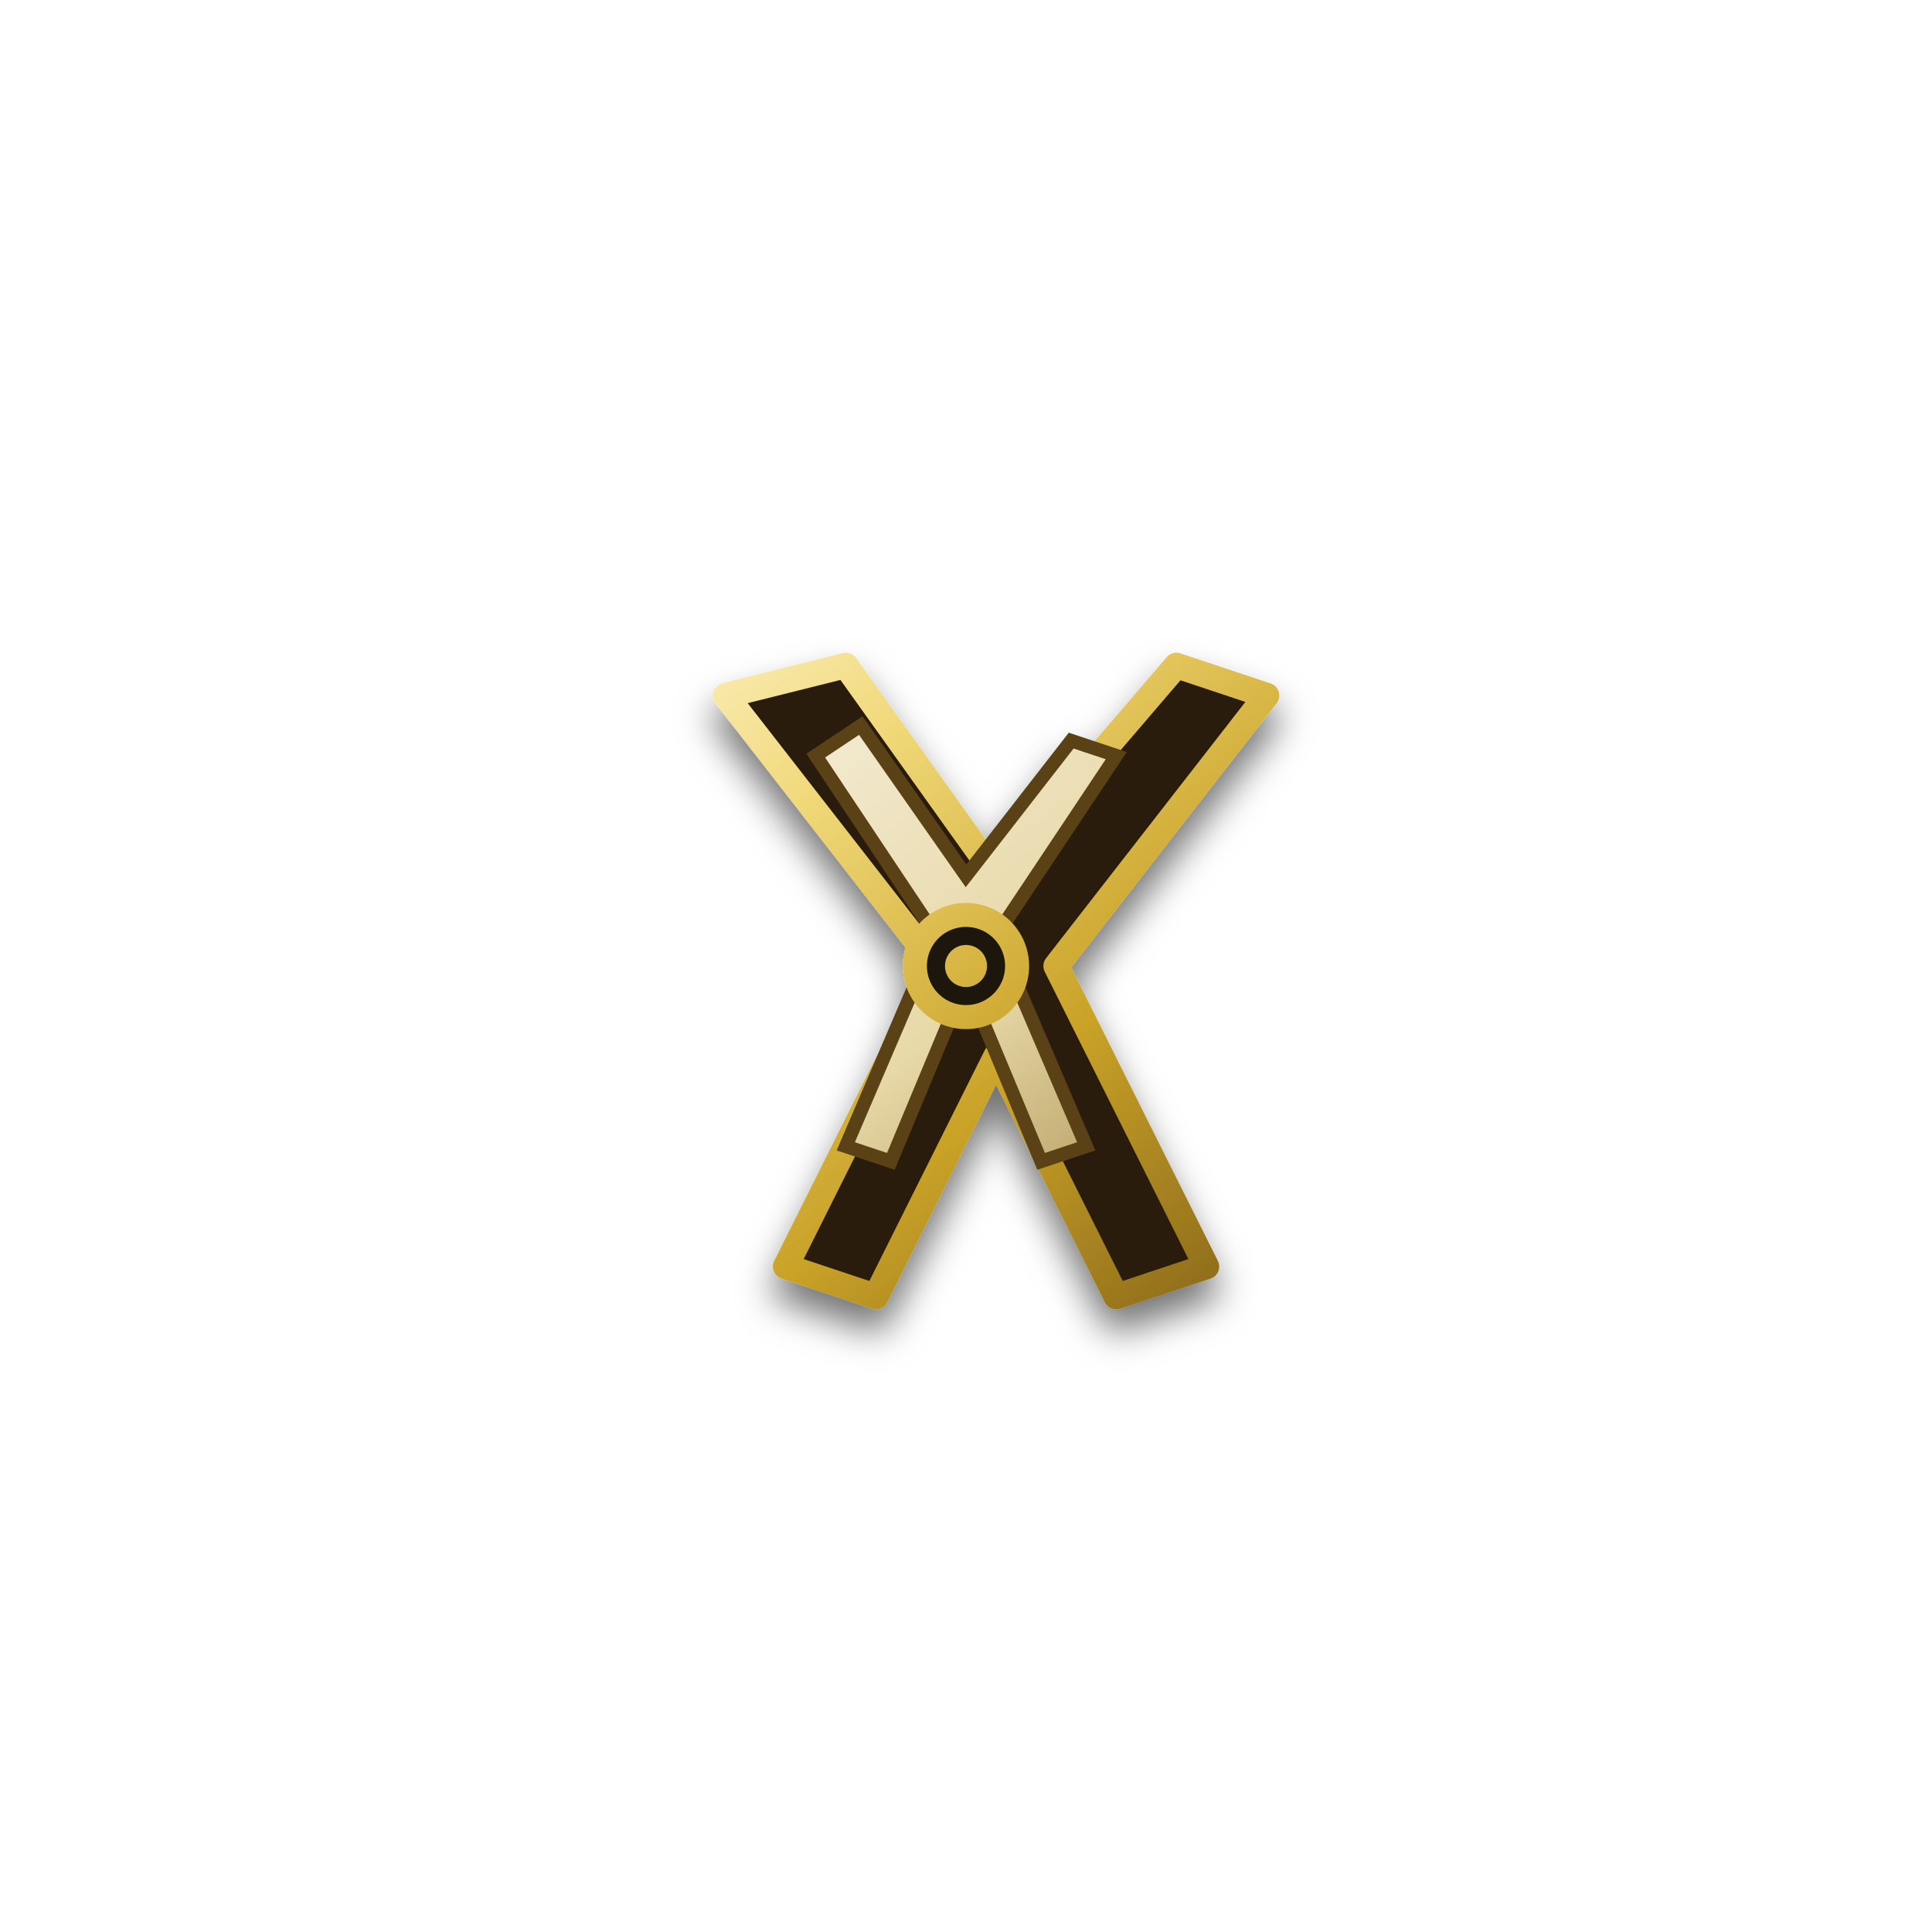
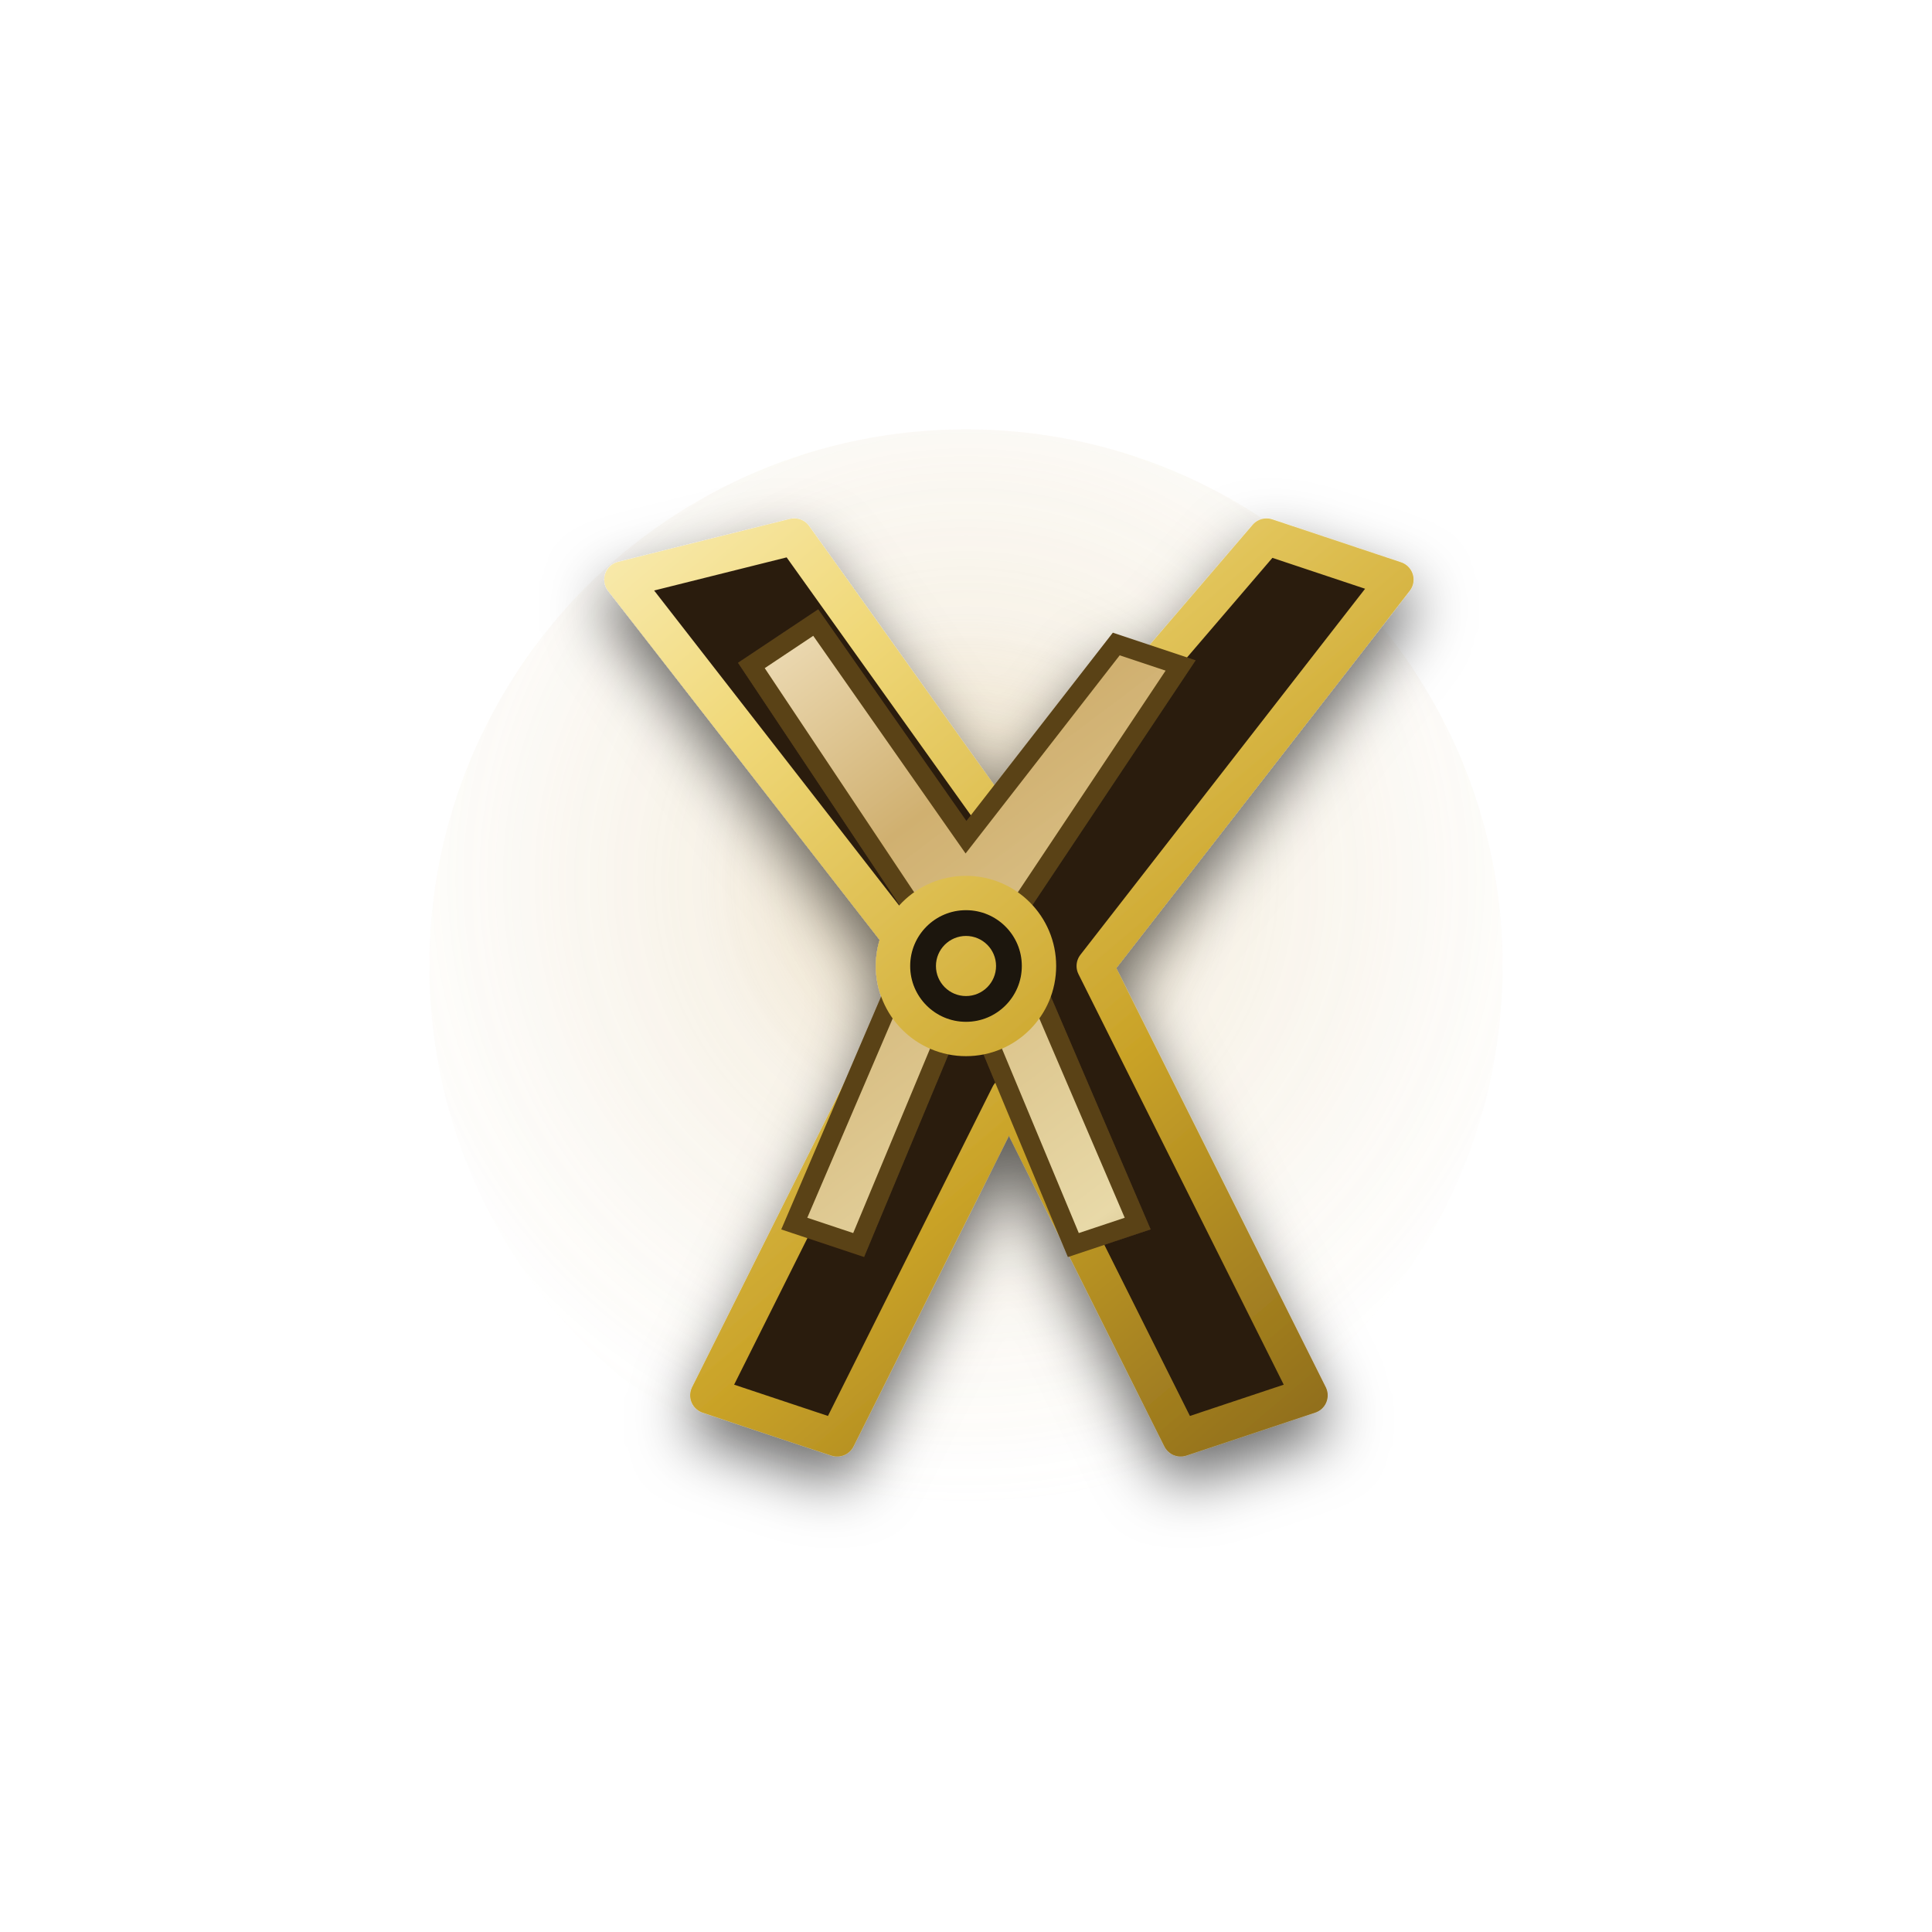
<svg xmlns="http://www.w3.org/2000/svg" viewBox="0 0 72 72" fill="none" aria-hidden="true">
  <defs>
-     <radialGradient id="mussangs6-aura" cx="50%" cy="48%" r="50%">
-       <stop stop-color="#d0b070" stop-opacity=".38" />
-       <stop offset=".55" stop-color="#d0b070" stop-opacity=".1" />
+     <radialGradient id="mussangs6-aura" cx="50%" cy="42%" r="58%">
+       <stop stop-color="#d0b070" stop-opacity=".55" />
+       <stop offset=".42" stop-color="#d0b070" stop-opacity=".18" />
      <stop offset="1" stop-color="#d0b070" stop-opacity="0" />
    </radialGradient>
    <linearGradient id="mussangs6-gold" x1="14" y1="10" x2="58" y2="62" gradientUnits="userSpaceOnUse">
      <stop stop-color="#FFF8D6" />
      <stop offset=".28" stop-color="#F0D878" />
      <stop offset=".62" stop-color="#C9A227" />
      <stop offset="1" stop-color="#7A5A18" />
    </linearGradient>
    <linearGradient id="mussangs6-disc" x1="18" y1="14" x2="54" y2="58" gradientUnits="userSpaceOnUse">
-       <stop stop-color="#2A2216" />
-       <stop offset="1" stop-color="#12100A" />
+       <stop stop-color="#3A2E1A" />
+       <stop offset="1" stop-color="#14100A" />
    </linearGradient>
-     <linearGradient id="mussangs6-ink" x1="22" y1="18" x2="50" y2="54" gradientUnits="userSpaceOnUse">
-       <stop stop-color="#F5EDD8" />
-       <stop offset=".55" stop-color="#E8D9A8" />
-       <stop offset="1" stop-color="#A89050" />
+     <linearGradient id="mussangs6-ink" x1="22" y1="16" x2="52" y2="56" gradientUnits="userSpaceOnUse">
+       <stop stop-color="#FFF6E0" />
+       <stop offset=".35" stop-color="#d0b070" />
+       <stop offset=".75" stop-color="#E8D9A8" />
+       <stop offset="1" stop-color="#8A7038" />
    </linearGradient>
    <linearGradient id="mussangs6-shine" x1="20" y1="14" x2="40" y2="34" gradientUnits="userSpaceOnUse">
-       <stop stop-color="#FFF6D0" stop-opacity=".85" />
-       <stop offset="1" stop-color="#C9A227" stop-opacity="0" />
+       <stop stop-color="#FFF6D0" stop-opacity=".9" />
+       <stop offset="1" stop-color="#d0b070" stop-opacity="0" />
    </linearGradient>
-     <filter id="mussangs6-depth" x="-25%" y="-25%" width="150%" height="150%">
-       <feDropShadow dx="0" dy="1.5" stdDeviation="1.2" flood-color="#000" flood-opacity=".55" />
+     <filter id="mussangs6-depth" x="-30%" y="-30%" width="160%" height="160%">
+       <feDropShadow dx="0" dy="1.2" stdDeviation="1.4" flood-color="#000" flood-opacity=".6" />
    </filter>
  </defs>
-   <g filter="url(#mussangs6-depth)" transform="translate(36 36) scale(0.56) translate(-36 -36)">
+   <circle cx="36" cy="36" r="20" fill="url(#mussangs6-aura)" opacity=".85" />
+   <g filter="url(#mussangs6-depth)" transform="translate(36 36) scale(0.8) translate(-36 -36)">
    <path d="M20 18 34 36 24 56l6 2 8-16 8 16 6-2-10-20 14-18-6-2-12 14L28 16z" fill="#2A1C10" stroke="url(#mussangs6-gold)" stroke-width="1.7" stroke-linejoin="round" />
    <path d="M26 22 34 34 28 48l3 1 5-12 5 12 3-1-6-14 8-12-3-1-7 9-7-10z" fill="url(#mussangs6-ink)" stroke="#5A4214" stroke-width=".9" />
    <circle cx="36" cy="36" r="3.4" fill="#1A140C" stroke="url(#mussangs6-gold)" stroke-width="1.6" />
    <circle cx="36" cy="36" r="1.4" fill="url(#mussangs6-gold)" />
  </g>
</svg>
